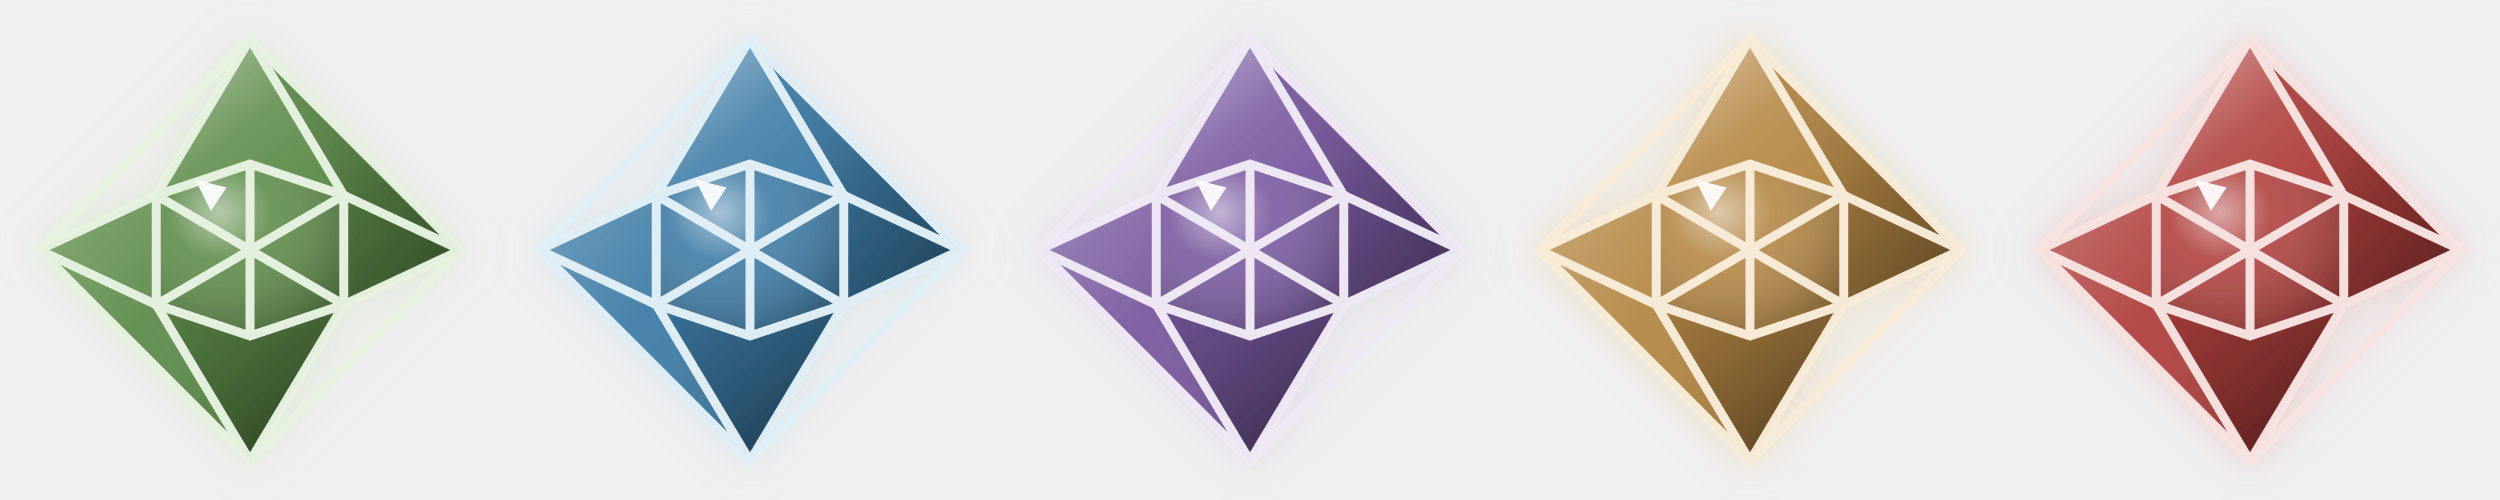
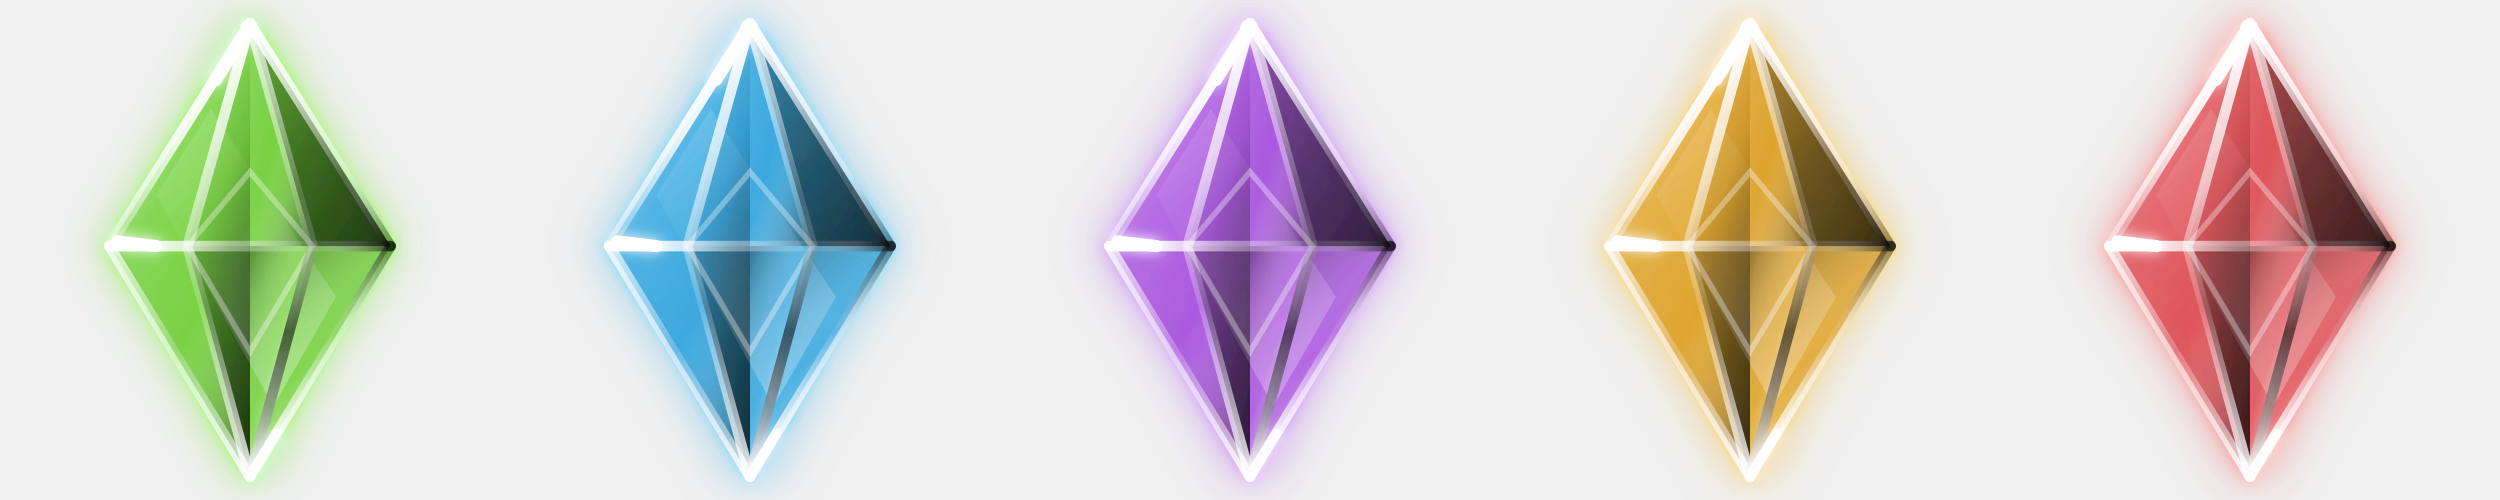
- <svg xmlns="http://www.w3.org/2000/svg" width="320" height="64" viewBox="0 0 320 64" role="img" aria-labelledby="title desc">
+ <svg xmlns="http://www.w3.org/2000/svg" xmlns:xlink="http://www.w3.org/1999/xlink" width="320" height="64" viewBox="0 0 320 64" role="img" aria-labelledby="title desc">
  <view id="sessions" viewBox="0 0 64 64" />
  <view id="consultations" viewBox="64 0 64 64" />
  <view id="content" viewBox="128 0 64 64" />
  <view id="notes" viewBox="192 0 64 64" />
  <view id="info" viewBox="256 0 64 64" />
  <defs>
-     <filter id="glow-green" x="-55%" y="-55%" width="210%" height="210%">
-       <feGaussianBlur stdDeviation="2.4" result="blur" />
-       <feFlood flood-color="#CFE2C2" flood-opacity=".56" result="color" />
-       <feComposite in="color" in2="blur" operator="in" result="halo" />
+     <filter id="glow-green" x="-55%" y="-35%" width="210%" height="170%">
+       <feGaussianBlur in="SourceGraphic" stdDeviation="1.05" result="tight-blur" />
+       <feFlood flood-color="#8EFF45" flood-opacity=".9" result="tight-color" />
+       <feComposite in="tight-color" in2="tight-blur" operator="in" result="tight-glow" />
+       <feGaussianBlur in="SourceGraphic" stdDeviation="3.2" result="wide-blur" />
+       <feFlood flood-color="#5FD51F" flood-opacity=".48" result="wide-color" />
+       <feComposite in="wide-color" in2="wide-blur" operator="in" result="wide-glow" />
      <feMerge>
-         <feMergeNode in="halo" />
+         <feMergeNode in="wide-glow" />
+         <feMergeNode in="tight-glow" />
        <feMergeNode in="SourceGraphic" />
      </feMerge>
    </filter>
-     <filter id="glow-blue" x="-55%" y="-55%" width="210%" height="210%">
-       <feGaussianBlur stdDeviation="2.4" result="blur" />
-       <feFlood flood-color="#C8DDEA" flood-opacity=".58" result="color" />
-       <feComposite in="color" in2="blur" operator="in" result="halo" />
+     <filter id="glow-blue" x="-55%" y="-35%" width="210%" height="170%">
+       <feGaussianBlur in="SourceGraphic" stdDeviation="1.05" result="tight-blur" />
+       <feFlood flood-color="#62D8FF" flood-opacity=".92" result="tight-color" />
+       <feComposite in="tight-color" in2="tight-blur" operator="in" result="tight-glow" />
+       <feGaussianBlur in="SourceGraphic" stdDeviation="3.2" result="wide-blur" />
+       <feFlood flood-color="#229DDE" flood-opacity=".5" result="wide-color" />
+       <feComposite in="wide-color" in2="wide-blur" operator="in" result="wide-glow" />
      <feMerge>
-         <feMergeNode in="halo" />
+         <feMergeNode in="wide-glow" />
+         <feMergeNode in="tight-glow" />
        <feMergeNode in="SourceGraphic" />
      </feMerge>
    </filter>
-     <filter id="glow-violet" x="-55%" y="-55%" width="210%" height="210%">
-       <feGaussianBlur stdDeviation="2.4" result="blur" />
-       <feFlood flood-color="#D8CCE4" flood-opacity=".6" result="color" />
-       <feComposite in="color" in2="blur" operator="in" result="halo" />
+     <filter id="glow-violet" x="-55%" y="-35%" width="210%" height="170%">
+       <feGaussianBlur in="SourceGraphic" stdDeviation="1.05" result="tight-blur" />
+       <feFlood flood-color="#D78BFF" flood-opacity=".94" result="tight-color" />
+       <feComposite in="tight-color" in2="tight-blur" operator="in" result="tight-glow" />
+       <feGaussianBlur in="SourceGraphic" stdDeviation="3.2" result="wide-blur" />
+       <feFlood flood-color="#9A3DE0" flood-opacity=".52" result="wide-color" />
+       <feComposite in="wide-color" in2="wide-blur" operator="in" result="wide-glow" />
      <feMerge>
-         <feMergeNode in="halo" />
+         <feMergeNode in="wide-glow" />
+         <feMergeNode in="tight-glow" />
        <feMergeNode in="SourceGraphic" />
      </feMerge>
    </filter>
-     <filter id="glow-amber" x="-55%" y="-55%" width="210%" height="210%">
-       <feGaussianBlur stdDeviation="2.4" result="blur" />
-       <feFlood flood-color="#E8D1A8" flood-opacity=".58" result="color" />
-       <feComposite in="color" in2="blur" operator="in" result="halo" />
+     <filter id="glow-amber" x="-55%" y="-35%" width="210%" height="170%">
+       <feGaussianBlur in="SourceGraphic" stdDeviation="1.05" result="tight-blur" />
+       <feFlood flood-color="#FFD85A" flood-opacity=".94" result="tight-color" />
+       <feComposite in="tight-color" in2="tight-blur" operator="in" result="tight-glow" />
+       <feGaussianBlur in="SourceGraphic" stdDeviation="3.2" result="wide-blur" />
+       <feFlood flood-color="#E6A51F" flood-opacity=".52" result="wide-color" />
+       <feComposite in="wide-color" in2="wide-blur" operator="in" result="wide-glow" />
      <feMerge>
-         <feMergeNode in="halo" />
+         <feMergeNode in="wide-glow" />
+         <feMergeNode in="tight-glow" />
        <feMergeNode in="SourceGraphic" />
      </feMerge>
    </filter>
-     <filter id="glow-red" x="-55%" y="-55%" width="210%" height="210%">
-       <feGaussianBlur stdDeviation="2.4" result="blur" />
-       <feFlood flood-color="#E6B6B3" flood-opacity=".58" result="color" />
-       <feComposite in="color" in2="blur" operator="in" result="halo" />
+     <filter id="glow-red" x="-55%" y="-35%" width="210%" height="170%">
+       <feGaussianBlur in="SourceGraphic" stdDeviation="1.05" result="tight-blur" />
+       <feFlood flood-color="#FF8C89" flood-opacity=".94" result="tight-color" />
+       <feComposite in="tight-color" in2="tight-blur" operator="in" result="tight-glow" />
+       <feGaussianBlur in="SourceGraphic" stdDeviation="3.2" result="wide-blur" />
+       <feFlood flood-color="#E63A45" flood-opacity=".52" result="wide-color" />
+       <feComposite in="wide-color" in2="wide-blur" operator="in" result="wide-glow" />
      <feMerge>
-         <feMergeNode in="halo" />
+         <feMergeNode in="wide-glow" />
+         <feMergeNode in="tight-glow" />
        <feMergeNode in="SourceGraphic" />
      </feMerge>
    </filter>
-     <linearGradient id="facet-top-light" x1="0" y1="0" x2="1" y2="1">
-       <stop offset="0" stop-color="#FFFFFF" stop-opacity=".52" />
-       <stop offset=".52" stop-color="#FFFFFF" stop-opacity=".12" />
+     <filter id="specular-bloom" x="-80%" y="-80%" width="260%" height="260%">
+       <feGaussianBlur stdDeviation=".9" result="soft" />
+       <feMerge>
+         <feMergeNode in="soft" />
+         <feMergeNode in="SourceGraphic" />
+       </feMerge>
+     </filter>
+     <linearGradient id="facet-entry" x1="0" y1="0" x2="1" y2="1">
+       <stop offset="0" stop-color="#FFFFFF" stop-opacity=".78" />
+       <stop offset=".22" stop-color="#FFFFFF" stop-opacity=".44" />
+       <stop offset=".58" stop-color="#FFFFFF" stop-opacity=".08" />
      <stop offset="1" stop-color="#FFFFFF" stop-opacity="0" />
    </linearGradient>
-     <linearGradient id="facet-left-light" x1="0" y1="0" x2="1" y2="1">
-       <stop offset="0" stop-color="#FFFFFF" stop-opacity=".26" />
-       <stop offset=".48" stop-color="#FFFFFF" stop-opacity=".05" />
-       <stop offset="1" stop-color="#000000" stop-opacity=".18" />
+     <linearGradient id="facet-bright" x1=".1" y1="0" x2=".8" y2="1">
+       <stop offset="0" stop-color="#FFFFFF" stop-opacity=".54" />
+       <stop offset=".44" stop-color="#FFFFFF" stop-opacity=".12" />
+       <stop offset=".72" stop-color="#000000" stop-opacity=".08" />
+       <stop offset="1" stop-color="#000000" stop-opacity=".32" />
    </linearGradient>
-     <linearGradient id="facet-right-shadow" x1="0" y1="0" x2="1" y2="1">
-       <stop offset="0" stop-color="#FFFFFF" stop-opacity=".04" />
-       <stop offset=".54" stop-color="#000000" stop-opacity=".18" />
-       <stop offset="1" stop-color="#000000" stop-opacity=".48" />
+     <linearGradient id="facet-mid" x1="0" y1="0" x2="1" y2="1">
+       <stop offset="0" stop-color="#FFFFFF" stop-opacity=".14" />
+       <stop offset=".46" stop-color="#FFFFFF" stop-opacity="0" />
+       <stop offset="1" stop-color="#000000" stop-opacity=".56" />
    </linearGradient>
-     <linearGradient id="facet-bottom-shadow" x1="0" y1="0" x2="1" y2="1">
-       <stop offset="0" stop-color="#000000" stop-opacity=".08" />
-       <stop offset=".5" stop-color="#000000" stop-opacity=".3" />
-       <stop offset="1" stop-color="#000000" stop-opacity=".58" />
+     <linearGradient id="facet-shadow" x1="0" y1="0" x2="1" y2="1">
+       <stop offset="0" stop-color="#000000" stop-opacity=".18" />
+       <stop offset=".52" stop-color="#000000" stop-opacity=".58" />
+       <stop offset="1" stop-color="#000000" stop-opacity=".86" />
    </linearGradient>
-     <radialGradient id="core-glass" cx=".34" cy=".28" r=".82">
-       <stop offset="0" stop-color="#FFFFFF" stop-opacity=".54" />
-       <stop offset=".34" stop-color="#FFFFFF" stop-opacity=".1" />
-       <stop offset="1" stop-color="#000000" stop-opacity=".3" />
-     </radialGradient>
+     <linearGradient id="facet-transmitted" x1=".08" y1="0" x2=".86" y2="1">
+       <stop offset="0" stop-color="#000000" stop-opacity=".34" />
+       <stop offset=".42" stop-color="#FFFFFF" stop-opacity=".08" />
+       <stop offset=".76" stop-color="#FFFFFF" stop-opacity=".64" />
+       <stop offset="1" stop-color="#FFFFFF" stop-opacity=".94" />
+     </linearGradient>
+     <linearGradient id="facet-exit" x1=".15" y1="0" x2=".75" y2="1">
+       <stop offset="0" stop-color="#000000" stop-opacity=".42" />
+       <stop offset=".48" stop-color="#FFFFFF" stop-opacity=".06" />
+       <stop offset=".8" stop-color="#FFFFFF" stop-opacity=".5" />
+       <stop offset="1" stop-color="#FFFFFF" stop-opacity=".82" />
+     </linearGradient>
+     <linearGradient id="internal-ray" gradientUnits="userSpaceOnUse" x1="18" y1="15" x2="45" y2="50">
+       <stop offset="0" stop-color="#FFFFFF" stop-opacity=".36" />
+       <stop offset=".36" stop-color="#FFFFFF" stop-opacity=".04" />
+       <stop offset=".68" stop-color="#FFFFFF" stop-opacity=".28" />
+       <stop offset="1" stop-color="#FFFFFF" stop-opacity=".72" />
+     </linearGradient>
+     <linearGradient id="edge-upper-left" gradientUnits="userSpaceOnUse" x1="32" y1="3" x2="14" y2="31.5">
+       <stop offset="0" stop-color="#FFFFFF" stop-opacity="1" />
+       <stop offset=".18" stop-color="#FFFFFF" stop-opacity="1" />
+       <stop offset=".54" stop-color="#FFFFFF" stop-opacity=".8" />
+       <stop offset="1" stop-color="#FFFFFF" stop-opacity=".24" />
+     </linearGradient>
+     <linearGradient id="edge-upper-right" gradientUnits="userSpaceOnUse" x1="32" y1="3" x2="50" y2="31.5">
+       <stop offset="0" stop-color="#FFFFFF" stop-opacity="1" />
+       <stop offset=".28" stop-color="#FFFFFF" stop-opacity=".72" />
+       <stop offset=".68" stop-color="#FFFFFF" stop-opacity=".2" />
+       <stop offset="1" stop-color="#080808" stop-opacity=".62" />
+     </linearGradient>
+     <linearGradient id="edge-lower-left" gradientUnits="userSpaceOnUse" x1="14" y1="31.5" x2="32" y2="61">
+       <stop offset="0" stop-color="#FFFFFF" stop-opacity=".7" />
+       <stop offset=".46" stop-color="#FFFFFF" stop-opacity=".22" />
+       <stop offset=".82" stop-color="#FFFFFF" stop-opacity=".5" />
+       <stop offset="1" stop-color="#FFFFFF" stop-opacity=".9" />
+     </linearGradient>
+     <linearGradient id="edge-lower-right" gradientUnits="userSpaceOnUse" x1="50" y1="31.5" x2="32" y2="61">
+       <stop offset="0" stop-color="#0A0A0A" stop-opacity=".62" />
+       <stop offset=".38" stop-color="#FFFFFF" stop-opacity=".1" />
+       <stop offset=".78" stop-color="#FFFFFF" stop-opacity=".72" />
+       <stop offset="1" stop-color="#FFFFFF" stop-opacity=".98" />
+     </linearGradient>
+     <linearGradient id="edge-belt" gradientUnits="userSpaceOnUse" x1="14" y1="31.5" x2="50" y2="31.5">
+       <stop offset="0" stop-color="#FFFFFF" stop-opacity="1" />
+       <stop offset=".14" stop-color="#FFFFFF" stop-opacity=".94" />
+       <stop offset=".42" stop-color="#FFFFFF" stop-opacity=".42" />
+       <stop offset=".72" stop-color="#FFFFFF" stop-opacity=".12" />
+       <stop offset="1" stop-color="#090909" stop-opacity=".68" />
+     </linearGradient>
+     <linearGradient id="edge-inner-left" gradientUnits="userSpaceOnUse" x1="32" y1="3" x2="32" y2="61">
+       <stop offset="0" stop-color="#FFFFFF" stop-opacity="1" />
+       <stop offset=".34" stop-color="#FFFFFF" stop-opacity=".62" />
+       <stop offset=".62" stop-color="#FFFFFF" stop-opacity=".18" />
+       <stop offset="1" stop-color="#FFFFFF" stop-opacity=".88" />
+     </linearGradient>
+     <linearGradient id="edge-inner-right" gradientUnits="userSpaceOnUse" x1="32" y1="3" x2="32" y2="61">
+       <stop offset="0" stop-color="#FFFFFF" stop-opacity=".82" />
+       <stop offset=".38" stop-color="#FFFFFF" stop-opacity=".18" />
+       <stop offset=".68" stop-color="#090909" stop-opacity=".62" />
+       <stop offset="1" stop-color="#FFFFFF" stop-opacity=".8" />
+     </linearGradient>
+     <g id="stone-cut">
+       <path d="M32 3 50 31.5 32 61 14 31.5Z" fill="currentColor" fill-opacity=".78" />
+       <path d="M32 3 24 31.5 32 45 40 31.5Z" fill="currentColor" fill-opacity=".38" />
+       <path d="M14 31.5 32 61 40 31.5 32 45 24 31.5Z" fill="currentColor" fill-opacity=".28" />
+       <path d="M32 3 14 31.5 24 31.5Z" fill="url(#facet-entry)" />
+       <path d="M32 3 24 31.5 32 31.5Z" fill="url(#facet-bright)" />
+       <path d="M32 3 32 31.5 40 31.5Z" fill="url(#facet-mid)" />
+       <path d="M32 3 40 31.5 50 31.5Z" fill="url(#facet-shadow)" />
+       <path d="M14 31.5 32 61 24 31.5Z" fill="url(#facet-mid)" />
+       <path d="M24 31.5 32 61 32 31.5Z" fill="url(#facet-shadow)" />
+       <path d="M32 31.5 32 61 40 31.5Z" fill="url(#facet-transmitted)" />
+       <path d="M40 31.5 32 61 50 31.5Z" fill="url(#facet-exit)" />
+       <path d="M20 25 27 14 43 38 35 52Z" fill="url(#internal-ray)" opacity=".52" />
+       <path d="M24 31.5 32 22 40 31.5 32 45Z" fill="none" stroke="#FFFFFF" stroke-width=".72" stroke-opacity=".34" />
+       <g fill="none" stroke-width="1.35" stroke-linecap="round" stroke-linejoin="miter">
+         <path d="M32 3 14 31.5" stroke="url(#edge-upper-left)" />
+         <path d="M32 3 50 31.5" stroke="url(#edge-upper-right)" />
+         <path d="M14 31.5 32 61" stroke="url(#edge-lower-left)" />
+         <path d="M50 31.5 32 61" stroke="url(#edge-lower-right)" />
+         <path d="M14 31.5H50" stroke="url(#edge-belt)" />
+         <path d="M32 3 24 31.5 32 61" stroke="url(#edge-inner-left)" />
+         <path d="M32 3 40 31.5 32 61" stroke="url(#edge-inner-right)" />
+       </g>
+       <g fill="none" stroke="#FFFFFF" stroke-linecap="round" filter="url(#specular-bloom)">
+         <path d="M31.9 3.4 27.6 10.2" stroke-width="1.65" opacity="1" />
+         <path d="M15 30.9 20 31.5" stroke-width="1.55" opacity=".98" />
+         <path d="M35.4 55.4 32.2 60.5" stroke-width="1.18" opacity=".86" />
+       </g>
+       <circle cx="31.9" cy="3.6" r="1.15" fill="#FFFFFF" opacity=".98" />
+     </g>
  </defs>
-   <g id="sessions-icon" filter="url(#glow-green)">
-     <path d="M32 5 44 25 32 21 20 25Z" fill="#5E8C4A" />
-     <path d="M59 32 44 39 44 25 32 5Z" fill="#5E8C4A" />
-     <path d="M32 59 20 39 32 43 44 39Z" fill="#5E8C4A" />
-     <path d="M5 32 20 25 20 39 32 59Z" fill="#5E8C4A" />
-     <path d="M32 5 44 25 32 21 20 25Z" fill="url(#facet-top-light)" />
-     <path d="M59 32 44 39 44 25 32 5Z" fill="url(#facet-right-shadow)" />
-     <path d="M32 59 20 39 32 43 44 39Z" fill="url(#facet-bottom-shadow)" />
-     <path d="M5 32 20 25 20 39 32 59Z" fill="url(#facet-left-light)" />
-     <path d="M32 21 44 25 32 32 20 25ZM44 25 44 39 32 32ZM44 39 32 43 20 39 32 32ZM20 39 20 25 32 32Z" fill="#5E8C4A" />
-     <path d="M32 21 44 25 44 39 32 43 20 39 20 25Z" fill="url(#core-glass)" />
-     <path d="M32 5 59 32 32 59 5 32ZM32 5 20 25 5 32M32 5 44 25 59 32M59 32 44 39 32 59M32 59 20 39 5 32M20 25 32 21 44 25 44 39 32 43 20 39ZM32 21V43M20 25 32 32 44 25M20 39 32 32 44 39" fill="none" stroke="#E7F2E0" stroke-width="1.15" stroke-linecap="round" stroke-linejoin="miter" opacity=".98" />
-     <path d="M25 23 29 24 27 27Z" fill="#FFFFFF" opacity=".92" />
-   </g>
-   <g id="consultations-icon" transform="translate(64 0)" filter="url(#glow-blue)">
-     <path d="M32 5 44 25 32 21 20 25Z" fill="#3E7CA6" />
-     <path d="M59 32 44 39 44 25 32 5Z" fill="#3E7CA6" />
-     <path d="M32 59 20 39 32 43 44 39Z" fill="#3E7CA6" />
-     <path d="M5 32 20 25 20 39 32 59Z" fill="#3E7CA6" />
-     <path d="M32 5 44 25 32 21 20 25Z" fill="url(#facet-top-light)" />
-     <path d="M59 32 44 39 44 25 32 5Z" fill="url(#facet-right-shadow)" />
-     <path d="M32 59 20 39 32 43 44 39Z" fill="url(#facet-bottom-shadow)" />
-     <path d="M5 32 20 25 20 39 32 59Z" fill="url(#facet-left-light)" />
-     <path d="M32 21 44 25 32 32 20 25ZM44 25 44 39 32 32ZM44 39 32 43 20 39 32 32ZM20 39 20 25 32 32Z" fill="#3E7CA6" />
-     <path d="M32 21 44 25 44 39 32 43 20 39 20 25Z" fill="url(#core-glass)" />
-     <path d="M32 5 59 32 32 59 5 32ZM32 5 20 25 5 32M32 5 44 25 59 32M59 32 44 39 32 59M32 59 20 39 5 32M20 25 32 21 44 25 44 39 32 43 20 39ZM32 21V43M20 25 32 32 44 25M20 39 32 32 44 39" fill="none" stroke="#E1EFF6" stroke-width="1.15" stroke-linecap="round" stroke-linejoin="miter" opacity=".98" />
-     <path d="M25 23 29 24 27 27Z" fill="#FFFFFF" opacity=".92" />
-   </g>
-   <g id="content-icon" transform="translate(128 0)" filter="url(#glow-violet)">
-     <path d="M32 5 44 25 32 21 20 25Z" fill="#7A5AA0" />
-     <path d="M59 32 44 39 44 25 32 5Z" fill="#7A5AA0" />
-     <path d="M32 59 20 39 32 43 44 39Z" fill="#7A5AA0" />
-     <path d="M5 32 20 25 20 39 32 59Z" fill="#7A5AA0" />
-     <path d="M32 5 44 25 32 21 20 25Z" fill="url(#facet-top-light)" />
-     <path d="M59 32 44 39 44 25 32 5Z" fill="url(#facet-right-shadow)" />
-     <path d="M32 59 20 39 32 43 44 39Z" fill="url(#facet-bottom-shadow)" />
-     <path d="M5 32 20 25 20 39 32 59Z" fill="url(#facet-left-light)" />
-     <path d="M32 21 44 25 32 32 20 25ZM44 25 44 39 32 32ZM44 39 32 43 20 39 32 32ZM20 39 20 25 32 32Z" fill="#7A5AA0" />
-     <path d="M32 21 44 25 44 39 32 43 20 39 20 25Z" fill="url(#core-glass)" />
-     <path d="M32 5 59 32 32 59 5 32ZM32 5 20 25 5 32M32 5 44 25 59 32M59 32 44 39 32 59M32 59 20 39 5 32M20 25 32 21 44 25 44 39 32 43 20 39ZM32 21V43M20 25 32 32 44 25M20 39 32 32 44 39" fill="none" stroke="#F0E9F5" stroke-width="1.15" stroke-linecap="round" stroke-linejoin="miter" opacity=".98" />
-     <path d="M25 23 29 24 27 27Z" fill="#FFFFFF" opacity=".92" />
-   </g>
-   <g id="notes-icon" transform="translate(192 0)" filter="url(#glow-amber)">
-     <path d="M32 5 44 25 32 21 20 25Z" fill="#B48745" />
-     <path d="M59 32 44 39 44 25 32 5Z" fill="#B48745" />
-     <path d="M32 59 20 39 32 43 44 39Z" fill="#B48745" />
-     <path d="M5 32 20 25 20 39 32 59Z" fill="#B48745" />
-     <path d="M32 5 44 25 32 21 20 25Z" fill="url(#facet-top-light)" />
-     <path d="M59 32 44 39 44 25 32 5Z" fill="url(#facet-right-shadow)" />
-     <path d="M32 59 20 39 32 43 44 39Z" fill="url(#facet-bottom-shadow)" />
-     <path d="M5 32 20 25 20 39 32 59Z" fill="url(#facet-left-light)" />
-     <path d="M32 21 44 25 32 32 20 25ZM44 25 44 39 32 32ZM44 39 32 43 20 39 32 32ZM20 39 20 25 32 32Z" fill="#B48745" />
-     <path d="M32 21 44 25 44 39 32 43 20 39 20 25Z" fill="url(#core-glass)" />
-     <path d="M32 5 59 32 32 59 5 32ZM32 5 20 25 5 32M32 5 44 25 59 32M59 32 44 39 32 59M32 59 20 39 5 32M20 25 32 21 44 25 44 39 32 43 20 39ZM32 21V43M20 25 32 32 44 25M20 39 32 32 44 39" fill="none" stroke="#F8ECD8" stroke-width="1.15" stroke-linecap="round" stroke-linejoin="miter" opacity=".98" />
-     <path d="M25 23 29 24 27 27Z" fill="#FFFFFF" opacity=".92" />
-   </g>
-   <g id="info-icon" transform="translate(256 0)" filter="url(#glow-red)">
-     <path d="M32 5 44 25 32 21 20 25Z" fill="#B0413E" />
-     <path d="M59 32 44 39 44 25 32 5Z" fill="#B0413E" />
-     <path d="M32 59 20 39 32 43 44 39Z" fill="#B0413E" />
-     <path d="M5 32 20 25 20 39 32 59Z" fill="#B0413E" />
-     <path d="M32 5 44 25 32 21 20 25Z" fill="url(#facet-top-light)" />
-     <path d="M59 32 44 39 44 25 32 5Z" fill="url(#facet-right-shadow)" />
-     <path d="M32 59 20 39 32 43 44 39Z" fill="url(#facet-bottom-shadow)" />
-     <path d="M5 32 20 25 20 39 32 59Z" fill="url(#facet-left-light)" />
-     <path d="M32 21 44 25 32 32 20 25ZM44 25 44 39 32 32ZM44 39 32 43 20 39 32 32ZM20 39 20 25 32 32Z" fill="#B0413E" />
-     <path d="M32 21 44 25 44 39 32 43 20 39 20 25Z" fill="url(#core-glass)" />
-     <path d="M32 5 59 32 32 59 5 32ZM32 5 20 25 5 32M32 5 44 25 59 32M59 32 44 39 32 59M32 59 20 39 5 32M20 25 32 21 44 25 44 39 32 43 20 39ZM32 21V43M20 25 32 32 44 25M20 39 32 32 44 39" fill="none" stroke="#F7E3E1" stroke-width="1.15" stroke-linecap="round" stroke-linejoin="miter" opacity=".98" />
-     <path d="M25 23 29 24 27 27Z" fill="#FFFFFF" opacity=".92" />
-   </g>
+   <use id="sessions-icon" href="#stone-cut" xlink:href="#stone-cut" color="#72C83E" filter="url(#glow-green)" />
+   <use id="consultations-icon" href="#stone-cut" xlink:href="#stone-cut" x="64" color="#319FD9" filter="url(#glow-blue)" />
+   <use id="content-icon" href="#stone-cut" xlink:href="#stone-cut" x="128" color="#A14ED8" filter="url(#glow-violet)" />
+   <use id="notes-icon" href="#stone-cut" xlink:href="#stone-cut" x="192" color="#D89A24" filter="url(#glow-amber)" />
+   <use id="info-icon" href="#stone-cut" xlink:href="#stone-cut" x="256" color="#D94750" filter="url(#glow-red)" />
</svg>
